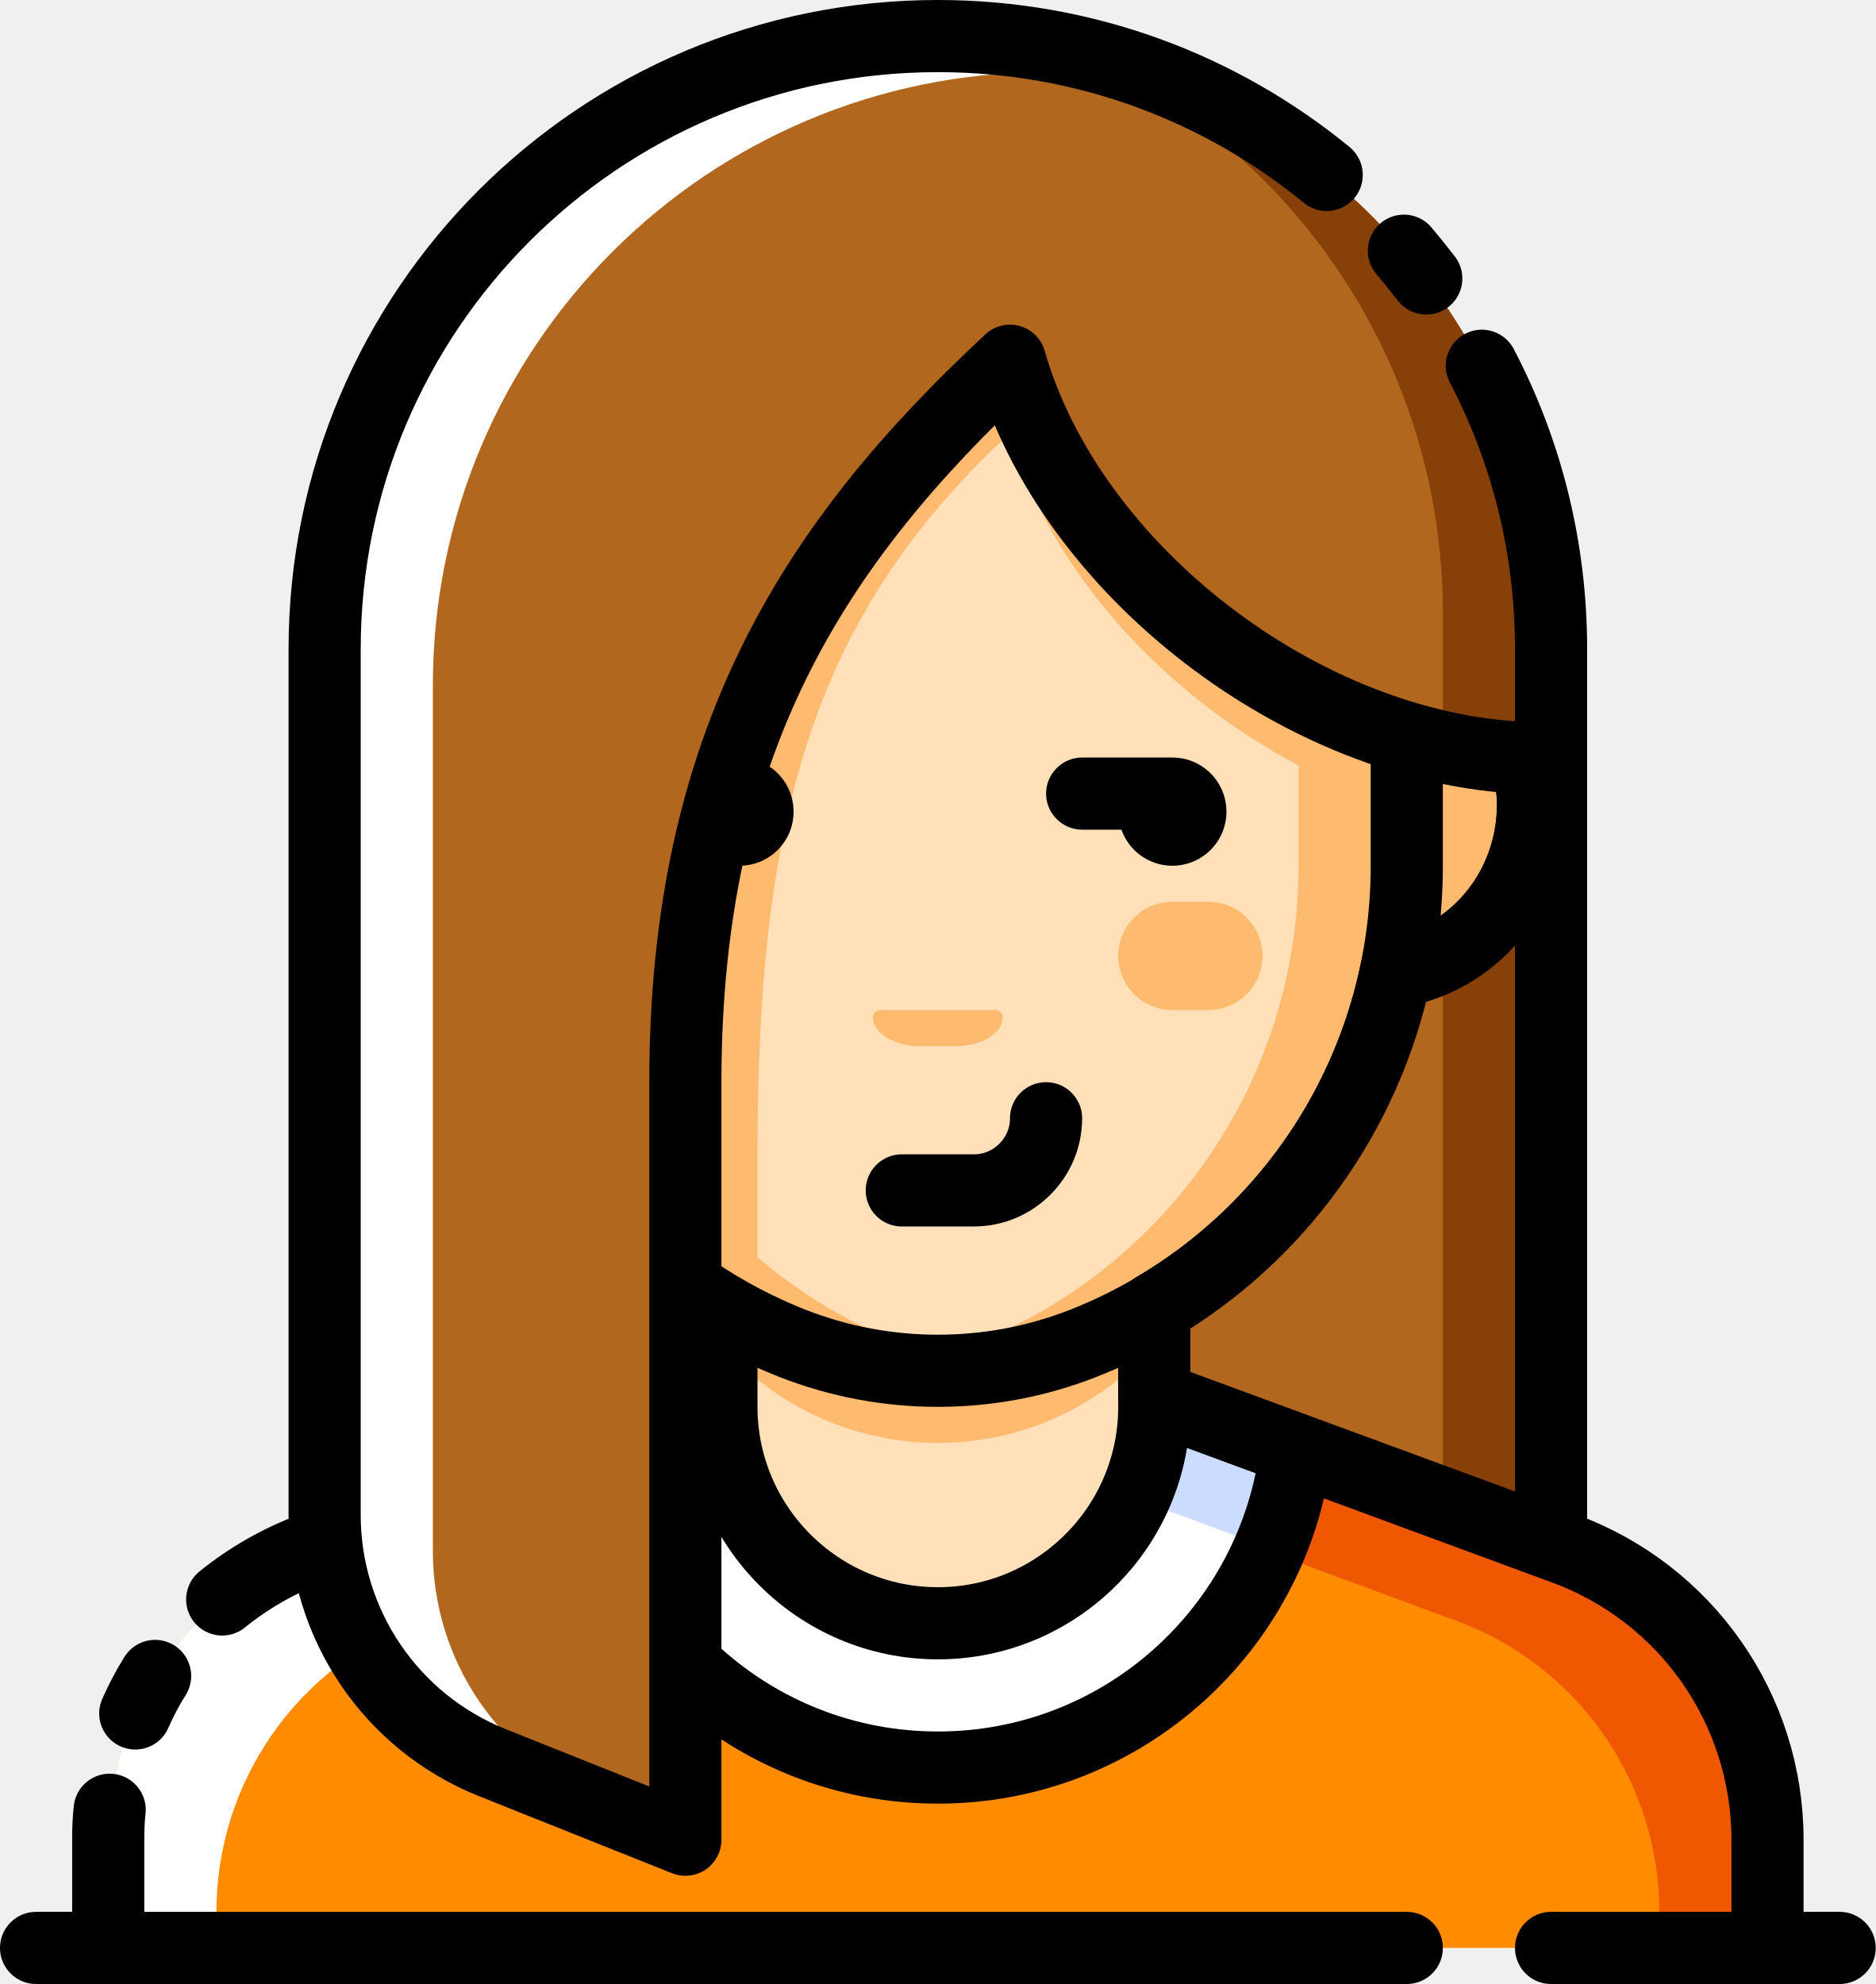
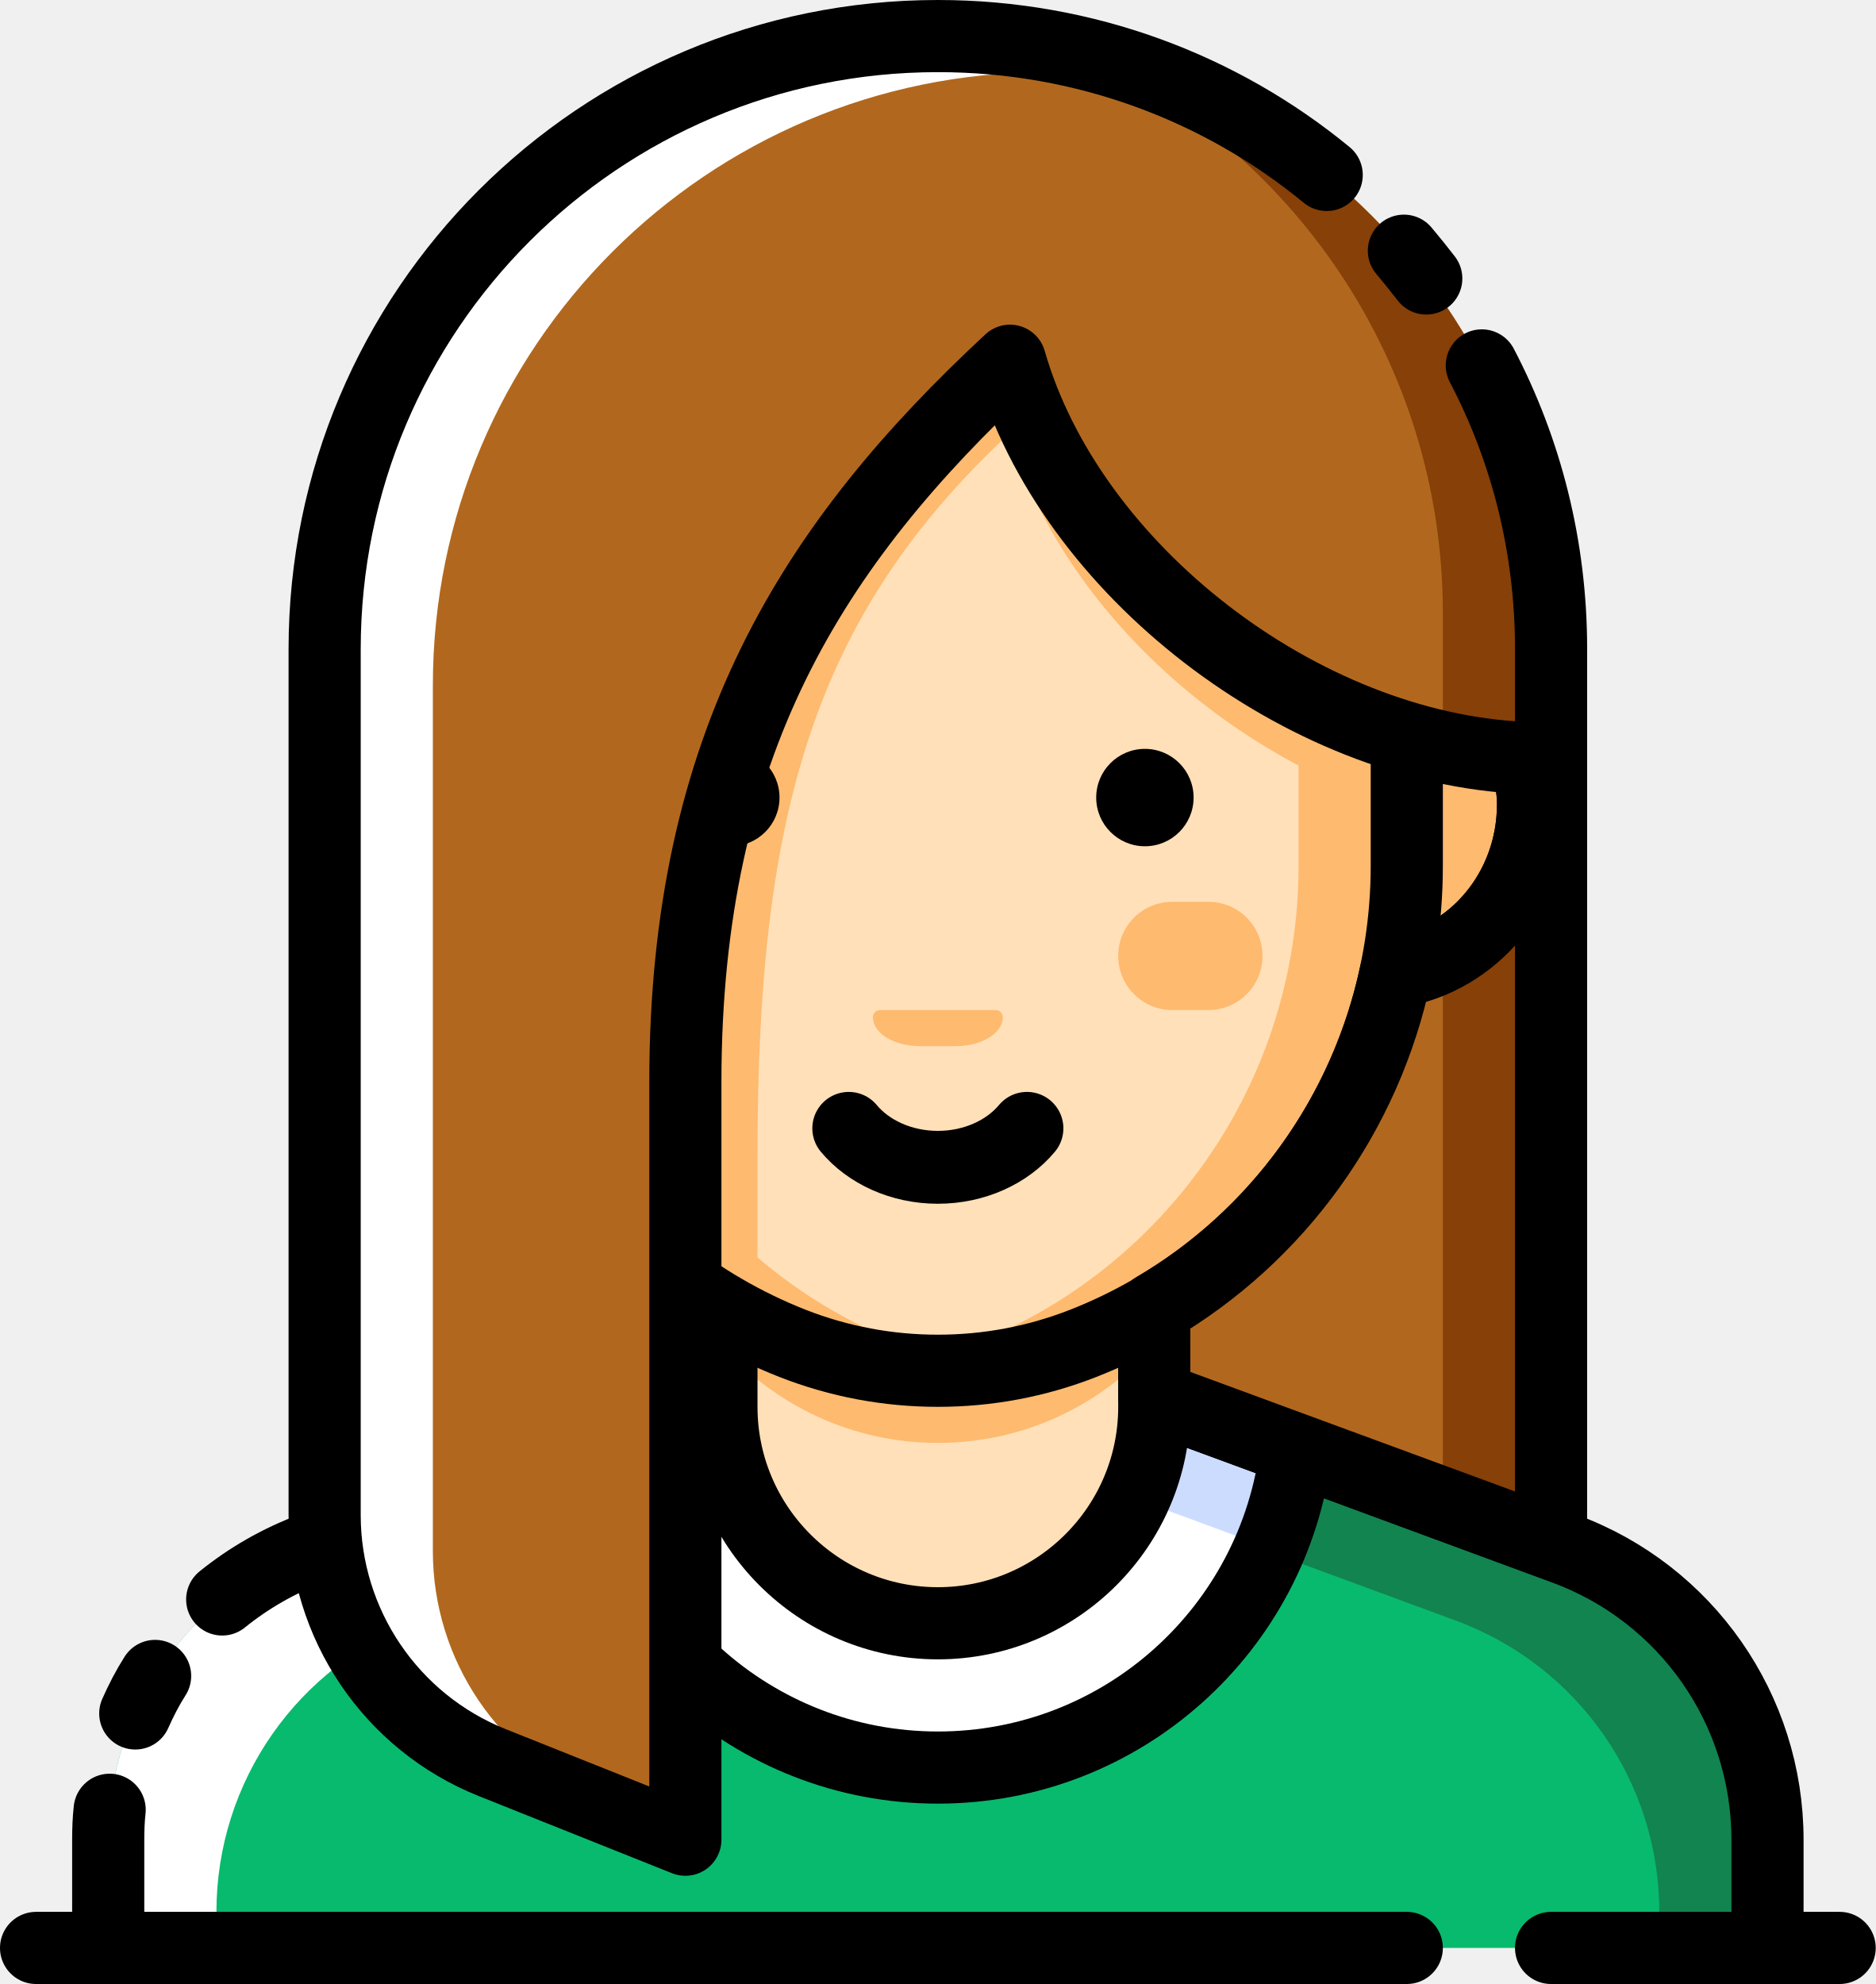
- <svg xmlns="http://www.w3.org/2000/svg" version="1.1" id="Layer_3" x="0px" y="0px" viewBox="0 0 52 55" style="enable-background:new 0 0 52 55;" xml:space="preserve">
-   <style type="text/css">
- 	.st0{fill:#FF8C00;}
- 	.st1{fill:#EF5700;}
- 	.st2{fill:#FFFFFF;}
- 	.st3{fill:#CCDCFF;}
- 	.st4{fill:none;stroke:#000000;stroke-width:2;stroke-linecap:round;stroke-linejoin:round;stroke-miterlimit:10;}
- 	.st5{fill:#FFE0B8;}
- 	.st6{fill:#FEBA6F;}
- 	.st7{fill:#FEBA6F;stroke:#000000;stroke-width:2;stroke-linecap:round;stroke-linejoin:round;stroke-miterlimit:10;}
- 	.st8{fill:#FFE0B8;stroke:#000000;stroke-width:2;stroke-linecap:round;stroke-linejoin:round;stroke-miterlimit:10;}
- 	.st9{fill:#B1681E;}
- 	.st10{fill:#864008;}
- </style>
-   <g>
+ <svg xmlns="http://www.w3.org/2000/svg" id="Layer_2" data-name="Layer 2" viewBox="0 0 52 55">
+   <defs>
+     <style>
+       .cls-1 {
+         fill: #08ba6d;
+       }
+ 
+       .cls-2 {
+         fill: #fff;
+       }
+ 
+       .cls-3 {
+         fill: #ccdcff;
+       }
+ 
+       .cls-4, .cls-5 {
+         fill: #feba6f;
+       }
+ 
+       .cls-6 {
+         fill: #864008;
+       }
+ 
+       .cls-7, .cls-8 {
+         fill: #ffe0b8;
+       }
+ 
+       .cls-8, .cls-9, .cls-5, .cls-10 {
+         stroke: #000;
+         stroke-linecap: round;
+         stroke-linejoin: round;
+       }
+ 
+       .cls-8, .cls-5, .cls-10 {
+         stroke-width: 2px;
+       }
+ 
+       .cls-11 {
+         fill: #b1681e;
+       }
+ 
+       .cls-9 {
+         stroke-width: 2.02px;
+       }
+ 
+       .cls-9, .cls-10 {
+         fill: none;
+       }
+ 
+       .cls-12 {
+         fill: #128450;
+       }
+     </style>
+   </defs>
+   <g id="Layer_3" data-name="Layer 3">
    <g>
-       <path class="st0" d="M22,38L8.63,42.93C5.25,44.17,3,47.4,3,51v3h46v-3c0-3.61-2.25-6.83-5.63-8.07L30,38H22z" />
-       <path class="st1" d="M49,51c0-3.61-2.25-6.83-5.63-8.07L30,38h-4v2h1l13.37,4.93C43.75,46.17,46,49.4,46,53v1h3V51z" />
-       <path class="st2" d="M22,38L8.63,42.93C5.25,44.17,3,47.4,3,51v3h3v-1c0-3.61,2.25-6.83,5.63-8.07L25,40h1v-2H22z" />
-       <path class="st2" d="M26,49c5.12,0,9.34-3.85,9.93-8.82L30,38h-8l-5.93,2.18C16.66,45.15,20.88,49,26,49z" />
-       <path class="st3" d="M30,41l5.2,1.92c0.36-0.86,0.61-1.77,0.73-2.73L30,38h-8l-5.93,2.18c0.11,0.96,0.36,1.88,0.73,2.73L22,41H30z    " />
-       <path class="st4" d="M26,49c5.12,0,9.34-3.85,9.93-8.82L30,38h-8l-5.93,2.18C16.66,45.15,20.88,49,26,49z" />
-       <path class="st4" d="M49,54v-3c0-3.61-2.25-6.83-5.63-8.07L30,38h-8L8.63,42.93c-0.91,0.34-1.74,0.82-2.47,1.41" />
-       <path class="st4" d="M4.3,46.46c-0.21,0.33-0.39,0.68-0.55,1.04" />
-       <path class="st4" d="M3.04,50.17C3.01,50.44,3,50.72,3,51v3" />
-       <line class="st4" x1="51" y1="54" x2="43" y2="54" />
-       <line class="st4" x1="39" y1="54" x2="1" y2="54" />
-     </g>
-     <g>
-       <path class="st5" d="M26,45c3.31,0,6-2.69,6-6v-6H20v6C20,42.31,22.69,45,26,45z" />
-       <path class="st6" d="M26,40c2.39,0,4.53-1.05,6-2.71V33H20v4.29C21.47,38.95,23.61,40,26,40z" />
-       <path class="st4" d="M20,33v6c0,3.31,2.69,6,6,6s6-2.69,6-6v-6" />
-     </g>
-     <g>
-       <path class="st7" d="M39.5,19c-1.38,0-2.5,1.12-2.5,2.5V27h1c2.49,0,4.5-2.1,4.5-4.7C42.5,20.48,41.16,19,39.5,19z" />
-       <path class="st8" d="M12.5,19c1.38,0,2.5,1.12,2.5,2.5V27h-1c-2.49,0-4.5-2.1-4.5-4.7C9.5,20.48,10.84,19,12.5,19z" />
-       <path class="st5" d="M26,38c1.37,0,2.73-0.25,4.03-0.76C35.31,35.16,39,29.99,39,24v-8c0-3.87-3.13-7-7-7H20c-3.87,0-7,3.13-7,7v8    c0,5.99,3.69,11.16,8.97,13.24C23.27,37.75,24.63,38,26,38z" />
-       <path class="st6" d="M32,9H20c-3.87,0-7,3.13-7,7v8c0,5.62,3.24,10.51,8,12.81c0-2.79,0-4.81,0-4.81c0-9.37,1.52-14.91,7-20    c1.36,4.77,5.98,8.97,11,10.45V16C39,12.13,35.87,9,32,9z" />
-       <path class="st6" d="M39,16c0-3.87-3.13-7-7-7h-3c3.87,0,7,3.13,7,7v8c0,5.99-3.69,11.16-8.97,13.24    c-0.82,0.32-1.67,0.54-2.53,0.66c0.5,0.07,1,0.1,1.5,0.1c1.37,0,2.73-0.25,4.03-0.76C35.31,35.16,39,29.99,39,24V16z" />
-       <path class="st6" d="M16,24v-8c0-3.87,3.13-7,7-7h-3c-3.87,0-7,3.13-7,7v8c0,5.99,3.69,11.16,8.97,13.24    C23.27,37.75,24.63,38,26,38c0.5,0,1-0.03,1.5-0.1c-0.86-0.12-1.71-0.34-2.53-0.66C19.69,35.16,16,29.99,16,24z" />
-       <path class="st4" d="M26,38c1.37,0,2.73-0.25,4.03-0.76C35.31,35.16,39,29.99,39,24v-8c0-3.87-3.13-7-7-7H20c-3.87,0-7,3.13-7,7v8    c0,5.99,3.69,11.16,8.97,13.24C23.27,37.75,24.63,38,26,38z" />
-       <path class="st4" d="M29,31c0,1.1-0.9,2-2,2h-2" />
-       <path class="st6" d="M26.5,29c0.72,0,1.3-0.36,1.3-0.8c0-0.11-0.09-0.2-0.2-0.2h-3.2c-0.11,0-0.2,0.09-0.2,0.2    c0,0.44,0.58,0.8,1.3,0.8H26.5z" />
-       <path class="st6" d="M35,26.5c0-0.83-0.67-1.5-1.5-1.5c-0.18,0-0.82,0-1,0c-0.83,0-1.5,0.67-1.5,1.5s0.67,1.5,1.5,1.5    c0.18,0,0.82,0,1,0C34.33,28,35,27.33,35,26.5z" />
-       <path class="st6" d="M17,26.5c0-0.83,0.67-1.5,1.5-1.5c0.18,0,0.82,0,1,0c0.83,0,1.5,0.67,1.5,1.5S20.33,28,19.5,28    c-0.18,0-0.82,0-1,0C17.67,28,17,27.33,17,26.5z" />
-       <path d="M32.5,21c0.83,0,1.5,0.67,1.5,1.5S33.33,24,32.5,24c-0.65,0-1.21-0.42-1.41-1H30c-0.55,0-1-0.45-1-1s0.45-1,1-1H32.5z" />
-       <path d="M20.5,21c0.83,0,1.5,0.67,1.5,1.5S21.33,24,20.5,24c-0.65,0-1.21-0.42-1.41-1H18c-0.55,0-1-0.45-1-1s0.45-1,1-1H20.5z" />
-     </g>
-     <g>
-       <path class="st9" d="M26,1C16.61,1,9,8.61,9,18v24c0,3.02,1.84,5.74,4.64,6.86L19,51l0-21c0-9.37,3.52-14.91,9-20    c1.66,5.8,8.11,10.75,14.26,11.01c0.15,0.4,0.24,0.83,0.24,1.29c0,2.35-1.65,4.3-3.8,4.64c-0.83,3.97-3.3,7.34-6.7,9.33v2.46    l11,4.05V21v-3C43,8.61,35.39,1,26,1z" />
-       <path class="st10" d="M29.86,1.44C35.83,4.08,40,10.05,40,17v3v0.71c0.75,0.16,1.51,0.27,2.26,0.3c0.15,0.4,0.24,0.83,0.24,1.29    c0,1.85-1.02,3.44-2.5,4.21v15.17l3,1.11V21v-3C43,9.94,37.39,3.19,29.86,1.44z" />
-       <path class="st2" d="M12,43V19c0-9.39,7.61-17,17-17c1.33,0,2.62,0.15,3.86,0.44C30.76,1.51,28.44,1,26,1C16.61,1,9,8.61,9,18v24    c0,3.02,1.84,5.74,4.64,6.86L19,51c0,0,0-0.07,0-0.2l-2.36-0.94C13.84,48.74,12,46.02,12,43z" />
-       <path class="st4" d="M39.54,7.72c-0.2-0.26-0.41-0.52-0.62-0.77" />
-       <path class="st4" d="M36.78,4.85C33.84,2.44,30.09,1,26,1C16.61,1,9,8.61,9,18v24c0,3.02,1.84,5.74,4.64,6.86L19,51l0-21    c0-9.37,3.52-14.91,9-20c1.66,5.8,8.11,10.75,14.26,11.01c0.15,0.4,0.24,0.83,0.24,1.29c0,2.35-1.65,4.3-3.8,4.64    c-0.83,3.97-3.3,7.34-6.7,9.33v2.46l11,4.05V21v-3c0-2.84-0.69-5.51-1.92-7.86" />
+       <g>
+         <path class="cls-1" d="m22,38l-13.37,4.93c-3.38,1.25-5.63,4.47-5.63,8.07v3h46v-3c0-3.61-2.25-6.83-5.63-8.07l-13.37-4.93h-8Z" />
+         <path class="cls-12" d="m49,51c0-3.61-2.25-6.83-5.63-8.07l-13.37-4.93h-4v2h1l13.37,4.93c3.38,1.25,5.63,4.47,5.63,8.07v1h3v-3Z" />
+         <path class="cls-2" d="m22,38l-13.37,4.93c-3.38,1.25-5.63,4.47-5.63,8.07v3h3v-1c0-3.61,2.25-6.83,5.63-8.07l13.37-4.93h1v-2h-4Z" />
+         <path class="cls-2" d="m26,49c5.12,0,9.34-3.85,9.93-8.82l-5.93-2.18h-8l-5.93,2.18c.59,4.96,4.81,8.82,9.93,8.82Z" />
+         <path class="cls-3" d="m30,41l5.2,1.92c.36-.86.61-1.77.73-2.73l-5.93-2.18h-8l-5.93,2.18c.11.96.36,1.88.73,2.73l5.2-1.92h8Z" />
+         <path class="cls-10" d="m26,49c5.12,0,9.34-3.85,9.93-8.82l-5.93-2.18h-8l-5.93,2.18c.59,4.96,4.81,8.82,9.93,8.82Z" />
+         <path class="cls-10" d="m49,54v-3c0-3.61-2.25-6.83-5.63-8.07l-13.37-4.93h-8l-13.37,4.93c-.91.34-1.74.82-2.47,1.41" />
+         <path class="cls-10" d="m4.3,46.46c-.21.33-.39.68-.55,1.04" />
+         <path class="cls-10" d="m3.04,50.17c-.03.27-.04.55-.04.83v3" />
+         <line class="cls-10" x1="51" y1="54" x2="43" y2="54" />
+         <line class="cls-10" x1="39" y1="54" x2="1" y2="54" />
+       </g>
+       <g>
+         <path class="cls-7" d="m26,45c3.31,0,6-2.69,6-6v-6h-12v6c0,3.31,2.69,6,6,6Z" />
+         <path class="cls-4" d="m26,40c2.39,0,4.53-1.05,6-2.71v-4.29h-12v4.29c1.47,1.66,3.61,2.71,6,2.71Z" />
+         <path class="cls-10" d="m20,33v6c0,3.31,2.69,6,6,6s6-2.69,6-6v-6" />
+       </g>
+       <g>
+         <path class="cls-5" d="m39.5,19c-1.38,0-2.5,1.12-2.5,2.5v5.5h1c2.49,0,4.5-2.1,4.5-4.7,0-1.82-1.34-3.3-3-3.3Z" />
+         <path class="cls-8" d="m12.5,19c1.38,0,2.5,1.12,2.5,2.5v5.5h-1c-2.49,0-4.5-2.1-4.5-4.7,0-1.82,1.34-3.3,3-3.3Z" />
+         <path class="cls-7" d="m26,38c1.37,0,2.73-.25,4.03-.76,5.28-2.07,8.97-7.25,8.97-13.24v-8c0-3.87-3.13-7-7-7h-12c-3.87,0-7,3.13-7,7v8c0,5.99,3.69,11.16,8.97,13.24,1.3.51,2.66.76,4.03.76Z" />
+         <path class="cls-4" d="m32,9h-12c-3.87,0-7,3.13-7,7v8c0,5.62,3.24,10.51,8,12.81v-4.81c0-9.37,1.52-14.91,7-20,1.36,4.77,5.98,8.97,11,10.45v-6.45c0-3.87-3.13-7-7-7Z" />
+         <path class="cls-4" d="m39,16c0-3.87-3.13-7-7-7h-3c3.87,0,7,3.13,7,7v8c0,5.99-3.69,11.16-8.97,13.24-.82.32-1.67.54-2.53.66.5.07,1,.1,1.5.1,1.37,0,2.73-.25,4.03-.76,5.28-2.07,8.97-7.25,8.97-13.24v-8Z" />
+         <path class="cls-4" d="m16,24v-8c0-3.87,3.13-7,7-7h-3c-3.87,0-7,3.13-7,7v8c0,5.99,3.69,11.16,8.97,13.24,1.3.51,2.66.76,4.03.76.5,0,1-.03,1.5-.1-.86-.12-1.71-.34-2.53-.66-5.28-2.07-8.97-7.25-8.97-13.24Z" />
+         <path class="cls-10" d="m26,38c1.37,0,2.73-.25,4.03-.76,5.28-2.07,8.97-7.25,8.97-13.24v-8c0-3.87-3.13-7-7-7h-12c-3.87,0-7,3.13-7,7v8c0,5.99,3.69,11.16,8.97,13.24,1.3.51,2.66.76,4.03.76Z" />
+         <path class="cls-4" d="m26.5,29c.72,0,1.3-.36,1.3-.8,0-.11-.09-.2-.2-.2h-3.2c-.11,0-.2.09-.2.2,0,.44.58.8,1.3.8h1Z" />
+         <path class="cls-4" d="m35,26.5c0-.83-.67-1.5-1.5-1.5h-1c-.83,0-1.5.67-1.5,1.5s.67,1.5,1.5,1.5h1c.83,0,1.5-.67,1.5-1.5Z" />
+         <path class="cls-4" d="m17,26.5c0-.83.67-1.5,1.5-1.5h1c.83,0,1.5.67,1.5,1.5s-.67,1.5-1.5,1.5h-1c-.83,0-1.5-.67-1.5-1.5Z" />
+       </g>
+       <g>
+         <path class="cls-9" d="m23.53,31.28c.54.65,1.45,1.08,2.47,1.08s1.93-.43,2.47-1.08" />
+         <circle cx="31.74" cy="22.11" r="1.35" />
+         <circle cx="20.26" cy="22.11" r="1.35" />
+       </g>
+       <g>
+         <path class="cls-11" d="m26,1c-9.39,0-17,7.61-17,17v24c0,3.02,1.84,5.74,4.64,6.86l5.36,2.14v-21c0-9.37,3.52-14.91,9-20,1.66,5.8,8.11,10.75,14.26,11.01.15.4.24.83.24,1.29,0,2.35-1.65,4.3-3.8,4.64-.83,3.97-3.3,7.34-6.7,9.33v2.46l11,4.05v-24.79c0-9.39-7.61-17-17-17Z" />
+         <path class="cls-6" d="m29.86,1.44c5.97,2.64,10.14,8.61,10.14,15.56v3.71c.75.16,1.51.27,2.26.3.15.4.24.83.24,1.29,0,1.85-1.02,3.44-2.5,4.21v15.17l3,1.11v-24.79c0-8.06-5.61-14.81-13.14-16.56Z" />
+         <path class="cls-2" d="m12,43v-24c0-9.39,7.61-17,17-17,1.33,0,2.62.15,3.86.44-2.1-.93-4.42-1.44-6.86-1.44-9.39,0-17,7.61-17,17v24c0,3.02,1.84,5.74,4.64,6.86l5.36,2.14v-.2l-2.36-.94c-2.8-1.12-4.64-3.84-4.64-6.86Z" />
+         <path class="cls-10" d="m39.54,7.72c-.2-.26-.41-.52-.62-.77" />
+         <path class="cls-10" d="m36.78,4.85c-2.93-2.41-6.69-3.85-10.78-3.85-9.39,0-17,7.61-17,17v24c0,3.02,1.84,5.74,4.64,6.86l5.36,2.14v-21c0-9.37,3.52-14.91,9-20,1.66,5.8,8.11,10.75,14.26,11.01.15.4.24.83.24,1.29,0,2.35-1.65,4.3-3.8,4.64-.83,3.97-3.3,7.34-6.7,9.33v2.46l11,4.05v-24.79c0-2.84-.69-5.51-1.92-7.86" />
+       </g>
    </g>
  </g>
</svg>
